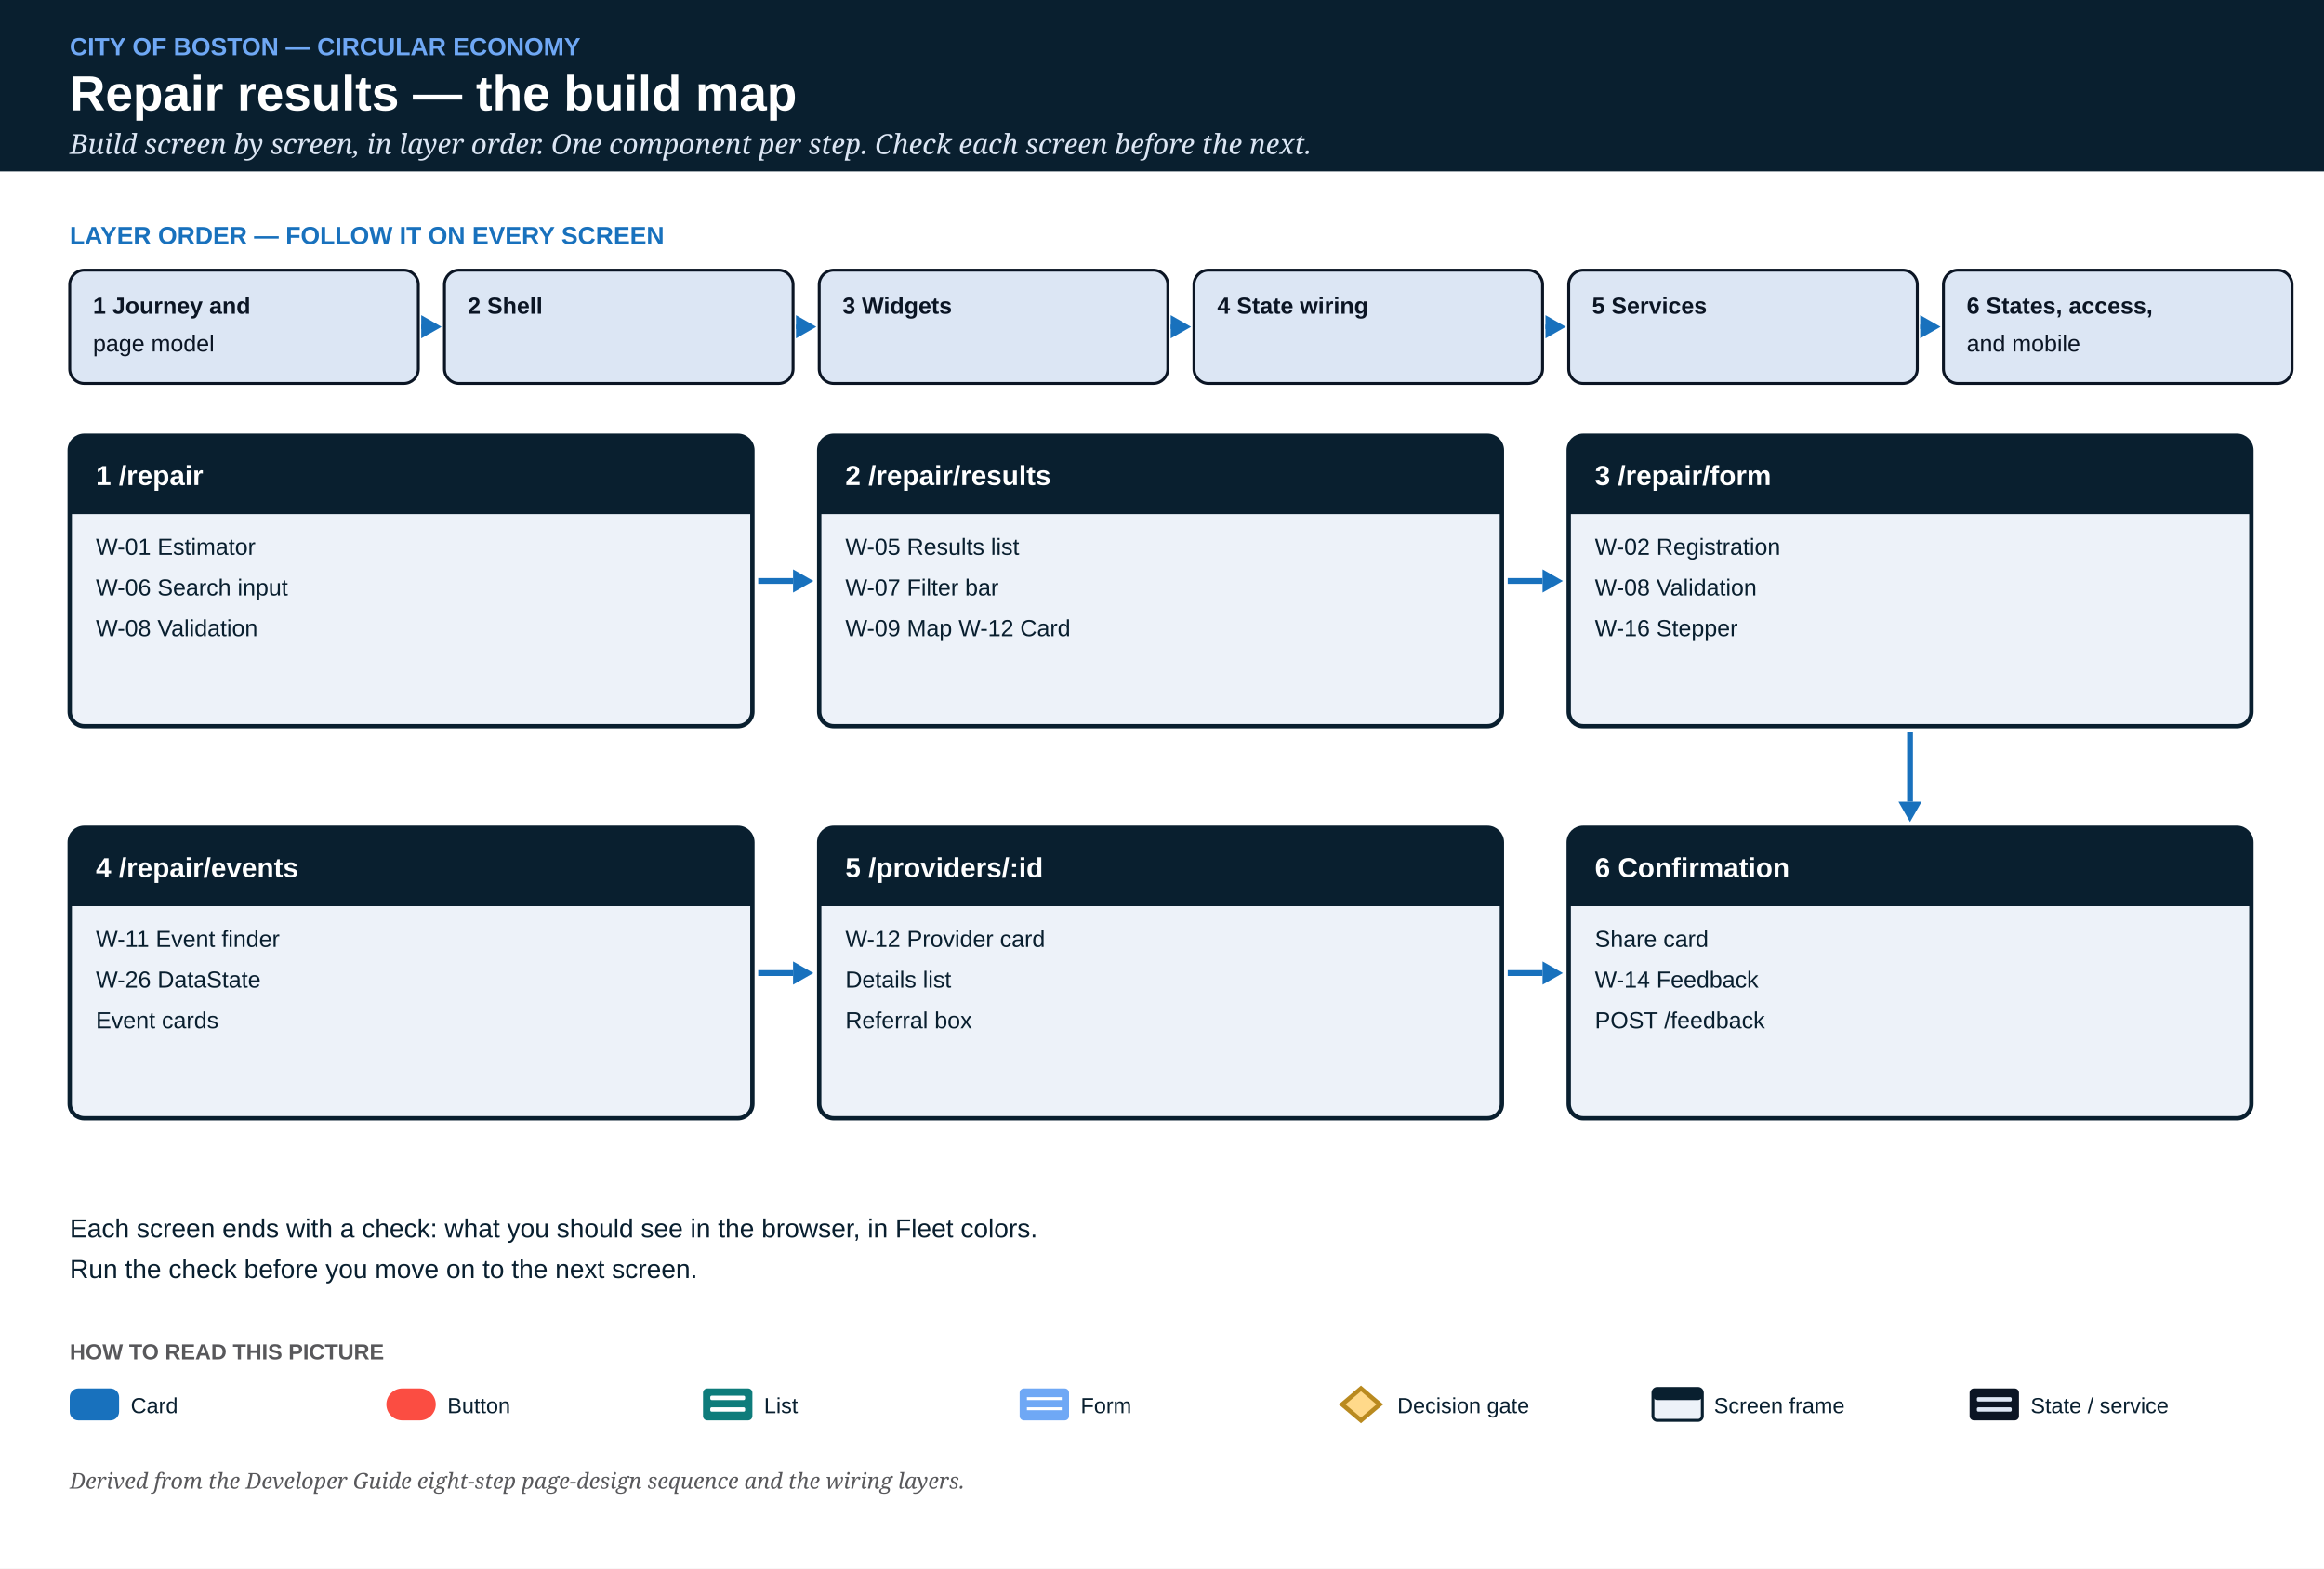
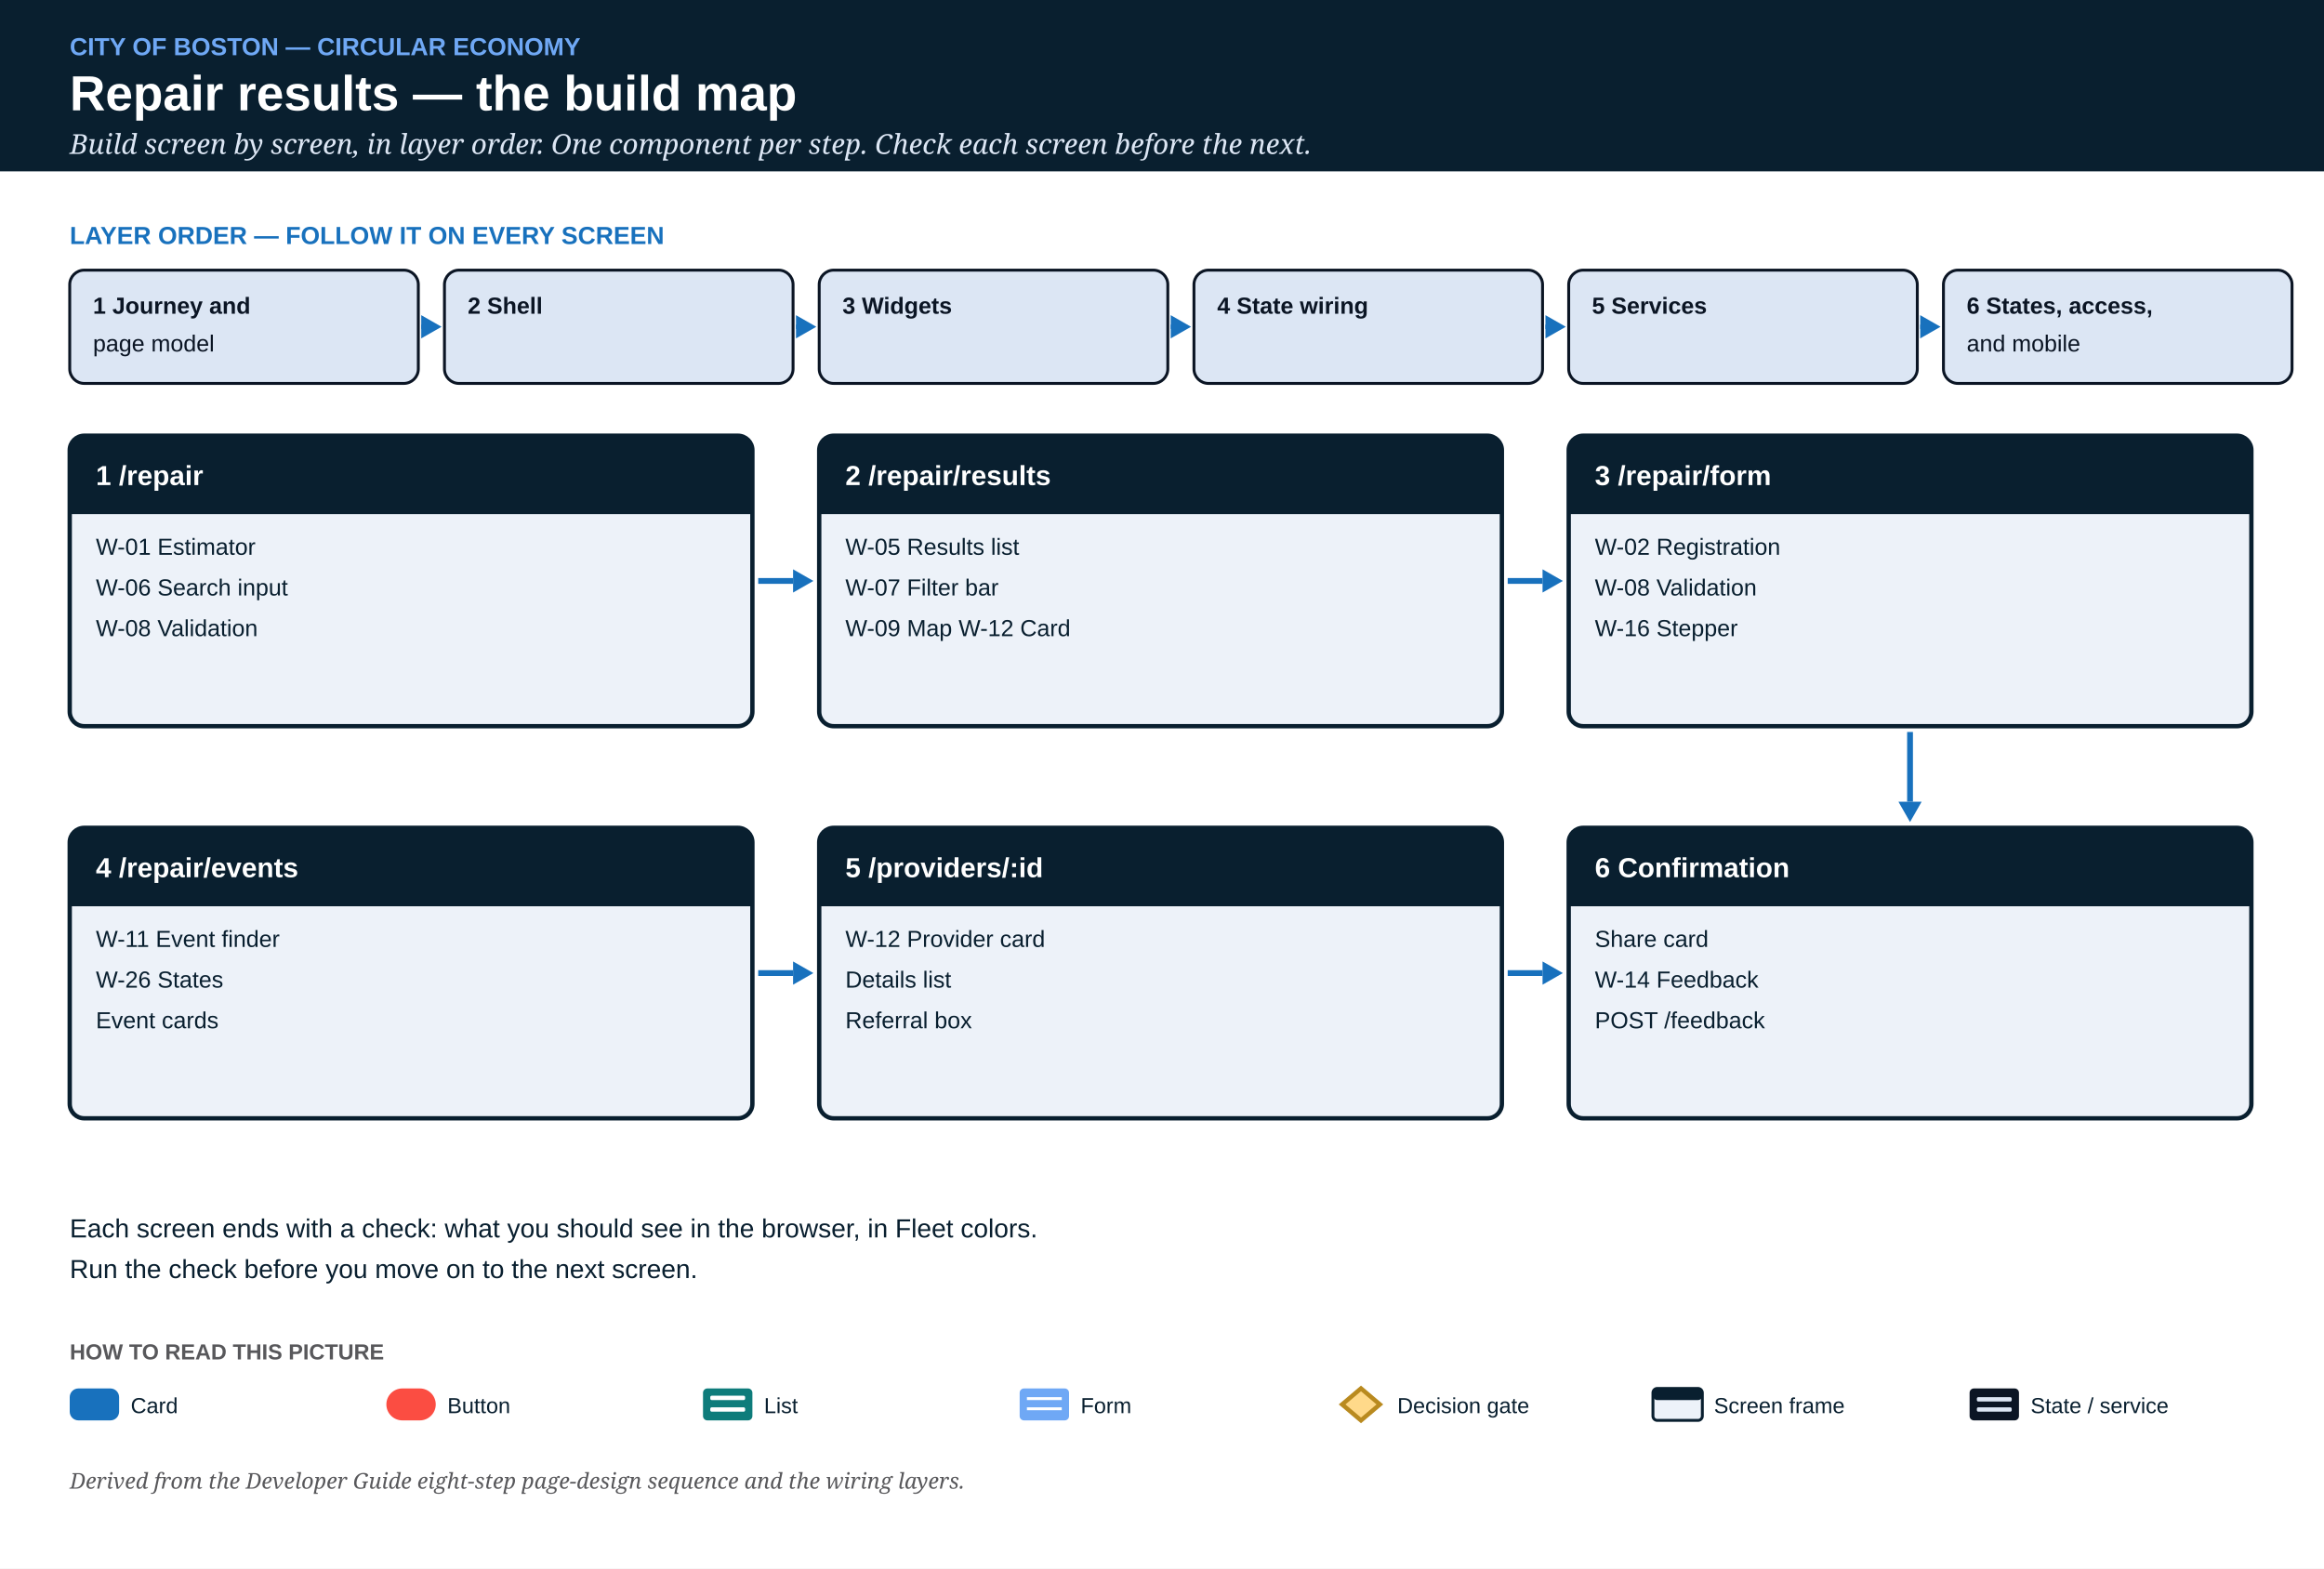
<svg xmlns="http://www.w3.org/2000/svg" width="1600" height="1080" viewBox="0 0 1600 1080">
  <rect x="0" y="0" width="1600" height="1080" rx="0" fill="#FFFFFF" />
  <rect x="0" y="0" width="1600" height="118" rx="0" fill="#091F2F" />
  <text x="48" y="38" font-family="Montserrat, Arial, sans-serif" font-size="17" fill="#6FA8F5" text-anchor="start" font-weight="bold">CITY OF BOSTON  —  CIRCULAR ECONOMY</text>
  <text x="48" y="76" font-family="Montserrat, Arial, sans-serif" font-size="34" fill="#FFFFFF" text-anchor="start" font-weight="bold">Repair results — the build map</text>
  <text x="48" y="106" font-family="Lora, Georgia, serif" font-size="19" fill="#DCE6F4" text-anchor="start" font-style="italic">Build screen by screen, in layer order. One component per step. Check each screen before the next.</text>
  <text x="48" y="168" font-family="Montserrat, Arial, sans-serif" font-size="17" fill="#1871BD" text-anchor="start" font-weight="bold">LAYER ORDER — FOLLOW IT ON EVERY SCREEN</text>
  <rect x="48" y="186" width="240" height="78" rx="10" fill="#DCE6F4" stroke="#0B1524" stroke-width="2" />
  <text x="64" y="216" font-family="Montserrat, Arial, sans-serif" font-size="16" fill="#0B1524" text-anchor="start" font-weight="bold">1  Journey and</text>
  <text x="64" y="242" font-family="Montserrat, Arial, sans-serif" font-size="16" fill="#0B1524" text-anchor="start">page model</text>
  <line x1="292" y1="225" x2="290" y2="225" stroke="#1871BD" stroke-width="3" />
  <polygon points="290,217 304,225 290,233" fill="#1871BD" />
  <rect x="306" y="186" width="240" height="78" rx="10" fill="#DCE6F4" stroke="#0B1524" stroke-width="2" />
  <text x="322" y="216" font-family="Montserrat, Arial, sans-serif" font-size="16" fill="#0B1524" text-anchor="start" font-weight="bold">2  Shell</text>
  <line x1="550" y1="225" x2="548" y2="225" stroke="#1871BD" stroke-width="3" />
  <polygon points="548,217 562,225 548,233" fill="#1871BD" />
  <rect x="564" y="186" width="240" height="78" rx="10" fill="#DCE6F4" stroke="#0B1524" stroke-width="2" />
  <text x="580" y="216" font-family="Montserrat, Arial, sans-serif" font-size="16" fill="#0B1524" text-anchor="start" font-weight="bold">3  Widgets</text>
  <line x1="808" y1="225" x2="806" y2="225" stroke="#1871BD" stroke-width="3" />
  <polygon points="806,217 820,225 806,233" fill="#1871BD" />
  <rect x="822" y="186" width="240" height="78" rx="10" fill="#DCE6F4" stroke="#0B1524" stroke-width="2" />
  <text x="838" y="216" font-family="Montserrat, Arial, sans-serif" font-size="16" fill="#0B1524" text-anchor="start" font-weight="bold">4  State wiring</text>
  <line x1="1066" y1="225" x2="1064" y2="225" stroke="#1871BD" stroke-width="3" />
  <polygon points="1064,217 1078,225 1064,233" fill="#1871BD" />
  <rect x="1080" y="186" width="240" height="78" rx="10" fill="#DCE6F4" stroke="#0B1524" stroke-width="2" />
  <text x="1096" y="216" font-family="Montserrat, Arial, sans-serif" font-size="16" fill="#0B1524" text-anchor="start" font-weight="bold">5  Services</text>
  <line x1="1324" y1="225" x2="1322" y2="225" stroke="#1871BD" stroke-width="3" />
  <polygon points="1322,217 1336,225 1322,233" fill="#1871BD" />
  <rect x="1338" y="186" width="240" height="78" rx="10" fill="#DCE6F4" stroke="#0B1524" stroke-width="2" />
  <text x="1354" y="216" font-family="Montserrat, Arial, sans-serif" font-size="16" fill="#0B1524" text-anchor="start" font-weight="bold">6  States, access,</text>
  <text x="1354" y="242" font-family="Montserrat, Arial, sans-serif" font-size="16" fill="#0B1524" text-anchor="start">and mobile</text>
  <rect x="48" y="300" width="470" height="200" rx="10" fill="#EDF2F9" stroke="#091F2F" stroke-width="3" />
  <rect x="48" y="300" width="470" height="52" rx="10" fill="#091F2F" />
  <rect x="48" y="340" width="470" height="14" rx="0" fill="#091F2F" />
  <text x="66" y="334" font-family="Montserrat, Arial, sans-serif" font-size="19" fill="#FFFFFF" text-anchor="start" font-weight="bold">1  /repair</text>
  <text x="66" y="382" font-family="Montserrat, Arial, sans-serif" font-size="16" fill="#091F2F" text-anchor="start">W-01 Estimator</text>
  <text x="66" y="410" font-family="Montserrat, Arial, sans-serif" font-size="16" fill="#091F2F" text-anchor="start">W-06 Search input</text>
  <text x="66" y="438" font-family="Montserrat, Arial, sans-serif" font-size="16" fill="#091F2F" text-anchor="start">W-08 Validation</text>
  <line x1="522" y1="400.0" x2="546" y2="400.0" stroke="#1871BD" stroke-width="4" />
  <polygon points="546,392.0 560,400.0 546,408.0" fill="#1871BD" />
  <rect x="564" y="300" width="470" height="200" rx="10" fill="#EDF2F9" stroke="#091F2F" stroke-width="3" />
  <rect x="564" y="300" width="470" height="52" rx="10" fill="#091F2F" />
  <rect x="564" y="340" width="470" height="14" rx="0" fill="#091F2F" />
  <text x="582" y="334" font-family="Montserrat, Arial, sans-serif" font-size="19" fill="#FFFFFF" text-anchor="start" font-weight="bold">2  /repair/results</text>
  <text x="582" y="382" font-family="Montserrat, Arial, sans-serif" font-size="16" fill="#091F2F" text-anchor="start">W-05 Results list</text>
  <text x="582" y="410" font-family="Montserrat, Arial, sans-serif" font-size="16" fill="#091F2F" text-anchor="start">W-07 Filter bar</text>
  <text x="582" y="438" font-family="Montserrat, Arial, sans-serif" font-size="16" fill="#091F2F" text-anchor="start">W-09 Map  W-12 Card</text>
  <line x1="1038" y1="400.0" x2="1062" y2="400.0" stroke="#1871BD" stroke-width="4" />
  <polygon points="1062,392.0 1076,400.0 1062,408.0" fill="#1871BD" />
  <rect x="1080" y="300" width="470" height="200" rx="10" fill="#EDF2F9" stroke="#091F2F" stroke-width="3" />
  <rect x="1080" y="300" width="470" height="52" rx="10" fill="#091F2F" />
  <rect x="1080" y="340" width="470" height="14" rx="0" fill="#091F2F" />
  <text x="1098" y="334" font-family="Montserrat, Arial, sans-serif" font-size="19" fill="#FFFFFF" text-anchor="start" font-weight="bold">3  /repair/form</text>
  <text x="1098" y="382" font-family="Montserrat, Arial, sans-serif" font-size="16" fill="#091F2F" text-anchor="start">W-02 Registration</text>
  <text x="1098" y="410" font-family="Montserrat, Arial, sans-serif" font-size="16" fill="#091F2F" text-anchor="start">W-08 Validation</text>
  <text x="1098" y="438" font-family="Montserrat, Arial, sans-serif" font-size="16" fill="#091F2F" text-anchor="start">W-16 Stepper</text>
  <line x1="1315.0" y1="504" x2="1315.0" y2="552" stroke="#1871BD" stroke-width="4" />
  <polygon points="1307.0,552 1315.0,566 1323.0,552" fill="#1871BD" />
  <rect x="48" y="570" width="470" height="200" rx="10" fill="#EDF2F9" stroke="#091F2F" stroke-width="3" />
  <rect x="48" y="570" width="470" height="52" rx="10" fill="#091F2F" />
  <rect x="48" y="610" width="470" height="14" rx="0" fill="#091F2F" />
  <text x="66" y="604" font-family="Montserrat, Arial, sans-serif" font-size="19" fill="#FFFFFF" text-anchor="start" font-weight="bold">4  /repair/events</text>
  <text x="66" y="652" font-family="Montserrat, Arial, sans-serif" font-size="16" fill="#091F2F" text-anchor="start">W-11 Event finder</text>
-   <text x="66" y="680" font-family="Montserrat, Arial, sans-serif" font-size="16" fill="#091F2F" text-anchor="start">W-26 DataState</text>
+   <text x="66" y="680" font-family="Montserrat, Arial, sans-serif" font-size="16" fill="#091F2F" text-anchor="start">W-26 States</text>
  <text x="66" y="708" font-family="Montserrat, Arial, sans-serif" font-size="16" fill="#091F2F" text-anchor="start">Event cards</text>
  <line x1="522" y1="670.0" x2="546" y2="670.0" stroke="#1871BD" stroke-width="4" />
  <polygon points="546,662.0 560,670.0 546,678.0" fill="#1871BD" />
  <rect x="564" y="570" width="470" height="200" rx="10" fill="#EDF2F9" stroke="#091F2F" stroke-width="3" />
  <rect x="564" y="570" width="470" height="52" rx="10" fill="#091F2F" />
  <rect x="564" y="610" width="470" height="14" rx="0" fill="#091F2F" />
  <text x="582" y="604" font-family="Montserrat, Arial, sans-serif" font-size="19" fill="#FFFFFF" text-anchor="start" font-weight="bold">5  /providers/:id</text>
  <text x="582" y="652" font-family="Montserrat, Arial, sans-serif" font-size="16" fill="#091F2F" text-anchor="start">W-12 Provider card</text>
  <text x="582" y="680" font-family="Montserrat, Arial, sans-serif" font-size="16" fill="#091F2F" text-anchor="start">Details list</text>
  <text x="582" y="708" font-family="Montserrat, Arial, sans-serif" font-size="16" fill="#091F2F" text-anchor="start">Referral box</text>
  <line x1="1038" y1="670.0" x2="1062" y2="670.0" stroke="#1871BD" stroke-width="4" />
  <polygon points="1062,662.0 1076,670.0 1062,678.0" fill="#1871BD" />
  <rect x="1080" y="570" width="470" height="200" rx="10" fill="#EDF2F9" stroke="#091F2F" stroke-width="3" />
  <rect x="1080" y="570" width="470" height="52" rx="10" fill="#091F2F" />
  <rect x="1080" y="610" width="470" height="14" rx="0" fill="#091F2F" />
  <text x="1098" y="604" font-family="Montserrat, Arial, sans-serif" font-size="19" fill="#FFFFFF" text-anchor="start" font-weight="bold">6  Confirmation</text>
  <text x="1098" y="652" font-family="Montserrat, Arial, sans-serif" font-size="16" fill="#091F2F" text-anchor="start">Share card</text>
  <text x="1098" y="680" font-family="Montserrat, Arial, sans-serif" font-size="16" fill="#091F2F" text-anchor="start">W-14 Feedback</text>
  <text x="1098" y="708" font-family="Montserrat, Arial, sans-serif" font-size="16" fill="#091F2F" text-anchor="start">POST /feedback</text>
  <text x="48" y="852" font-family="Montserrat, Arial, sans-serif" font-size="18" fill="#091F2F" text-anchor="start">Each screen ends with a check: what you should see in the browser, in Fleet colors.</text>
  <text x="48" y="880" font-family="Montserrat, Arial, sans-serif" font-size="18" fill="#091F2F" text-anchor="start">Run the check before you move on to the next screen.</text>
  <text x="48" y="936" font-family="Montserrat, Arial, sans-serif" font-size="15" fill="#58585B" text-anchor="start" font-weight="bold">HOW TO READ THIS PICTURE</text>
  <rect x="48" y="956" width="34" height="22" rx="6" fill="#1871BD" />
  <text x="90" y="973" font-family="Montserrat, Arial, sans-serif" font-size="15" fill="#091F2F" text-anchor="start">Card</text>
  <rect x="266" y="956" width="34" height="22" rx="11" fill="#FB4D42" />
  <text x="308" y="973" font-family="Montserrat, Arial, sans-serif" font-size="15" fill="#091F2F" text-anchor="start">Button</text>
  <rect x="484" y="956" width="34" height="22" rx="3" fill="#0E7C7B" />
  <rect x="489" y="961" width="24" height="3" rx="1" fill="#FFFFFF" />
  <rect x="489" y="969" width="24" height="3" rx="1" fill="#FFFFFF" />
  <text x="526" y="973" font-family="Montserrat, Arial, sans-serif" font-size="15" fill="#091F2F" text-anchor="start">List</text>
  <rect x="702" y="956" width="34" height="22" rx="3" fill="#6FA8F5" />
  <rect x="707" y="962" width="24" height="2" rx="0" fill="#FFFFFF" />
  <rect x="707" y="969" width="24" height="2" rx="0" fill="#FFFFFF" />
  <text x="744" y="973" font-family="Montserrat, Arial, sans-serif" font-size="15" fill="#091F2F" text-anchor="start">Form</text>
  <polygon points="937,956.0 950.0,967 937,978.0 924.0,967" fill="#FFD98A" stroke="#B98A1F" stroke-width="3" />
  <text x="962" y="973" font-family="Montserrat, Arial, sans-serif" font-size="15" fill="#091F2F" text-anchor="start">Decision gate</text>
  <rect x="1138" y="956" width="34" height="22" rx="3" fill="#EDF2F9" stroke="#091F2F" stroke-width="2" />
  <rect x="1138" y="956" width="34" height="8" rx="3" fill="#091F2F" />
  <text x="1180" y="973" font-family="Montserrat, Arial, sans-serif" font-size="15" fill="#091F2F" text-anchor="start">Screen frame</text>
  <rect x="1356" y="956" width="34" height="22" rx="3" fill="#0B1524" />
  <rect x="1361" y="962" width="24" height="3" rx="1" fill="#DCE6F4" />
  <rect x="1361" y="969" width="24" height="3" rx="1" fill="#DCE6F4" />
  <text x="1398" y="973" font-family="Montserrat, Arial, sans-serif" font-size="15" fill="#091F2F" text-anchor="start">State / service</text>
  <text x="48" y="1025" font-family="Lora, Georgia, serif" font-size="15" fill="#58585B" text-anchor="start" font-style="italic">Derived from the Developer Guide eight-step page-design sequence and the wiring layers.</text>
</svg>
